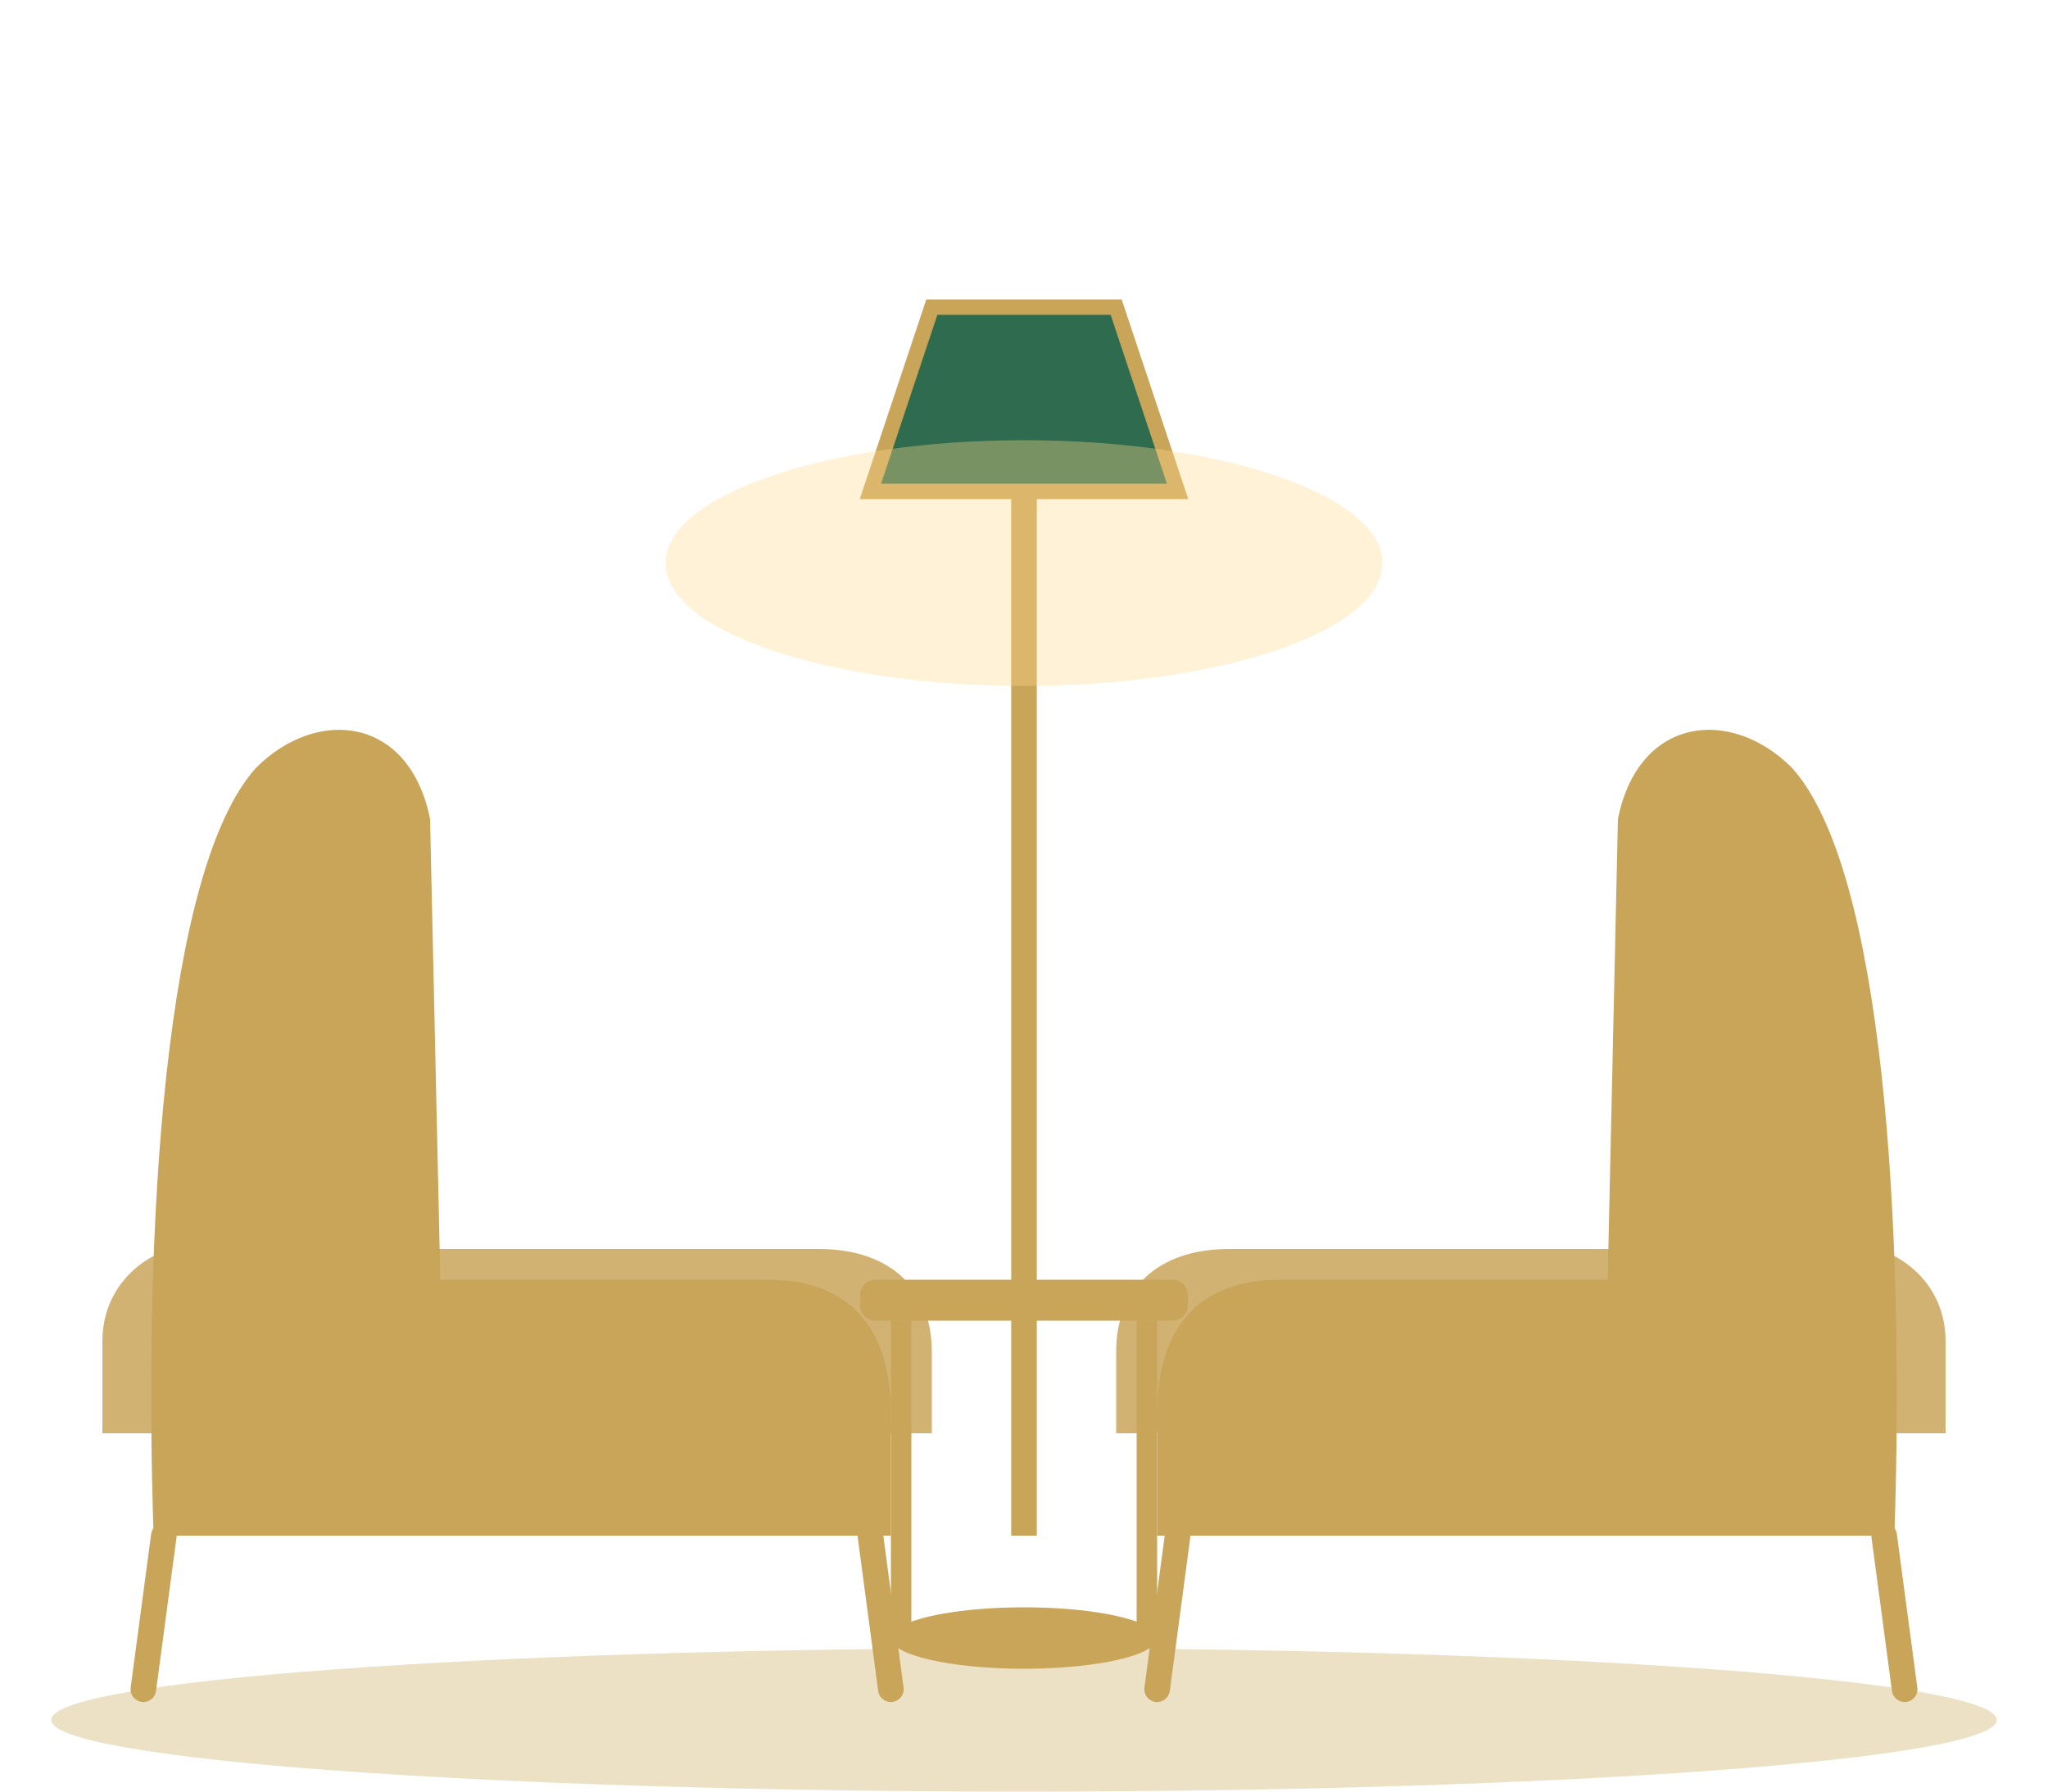
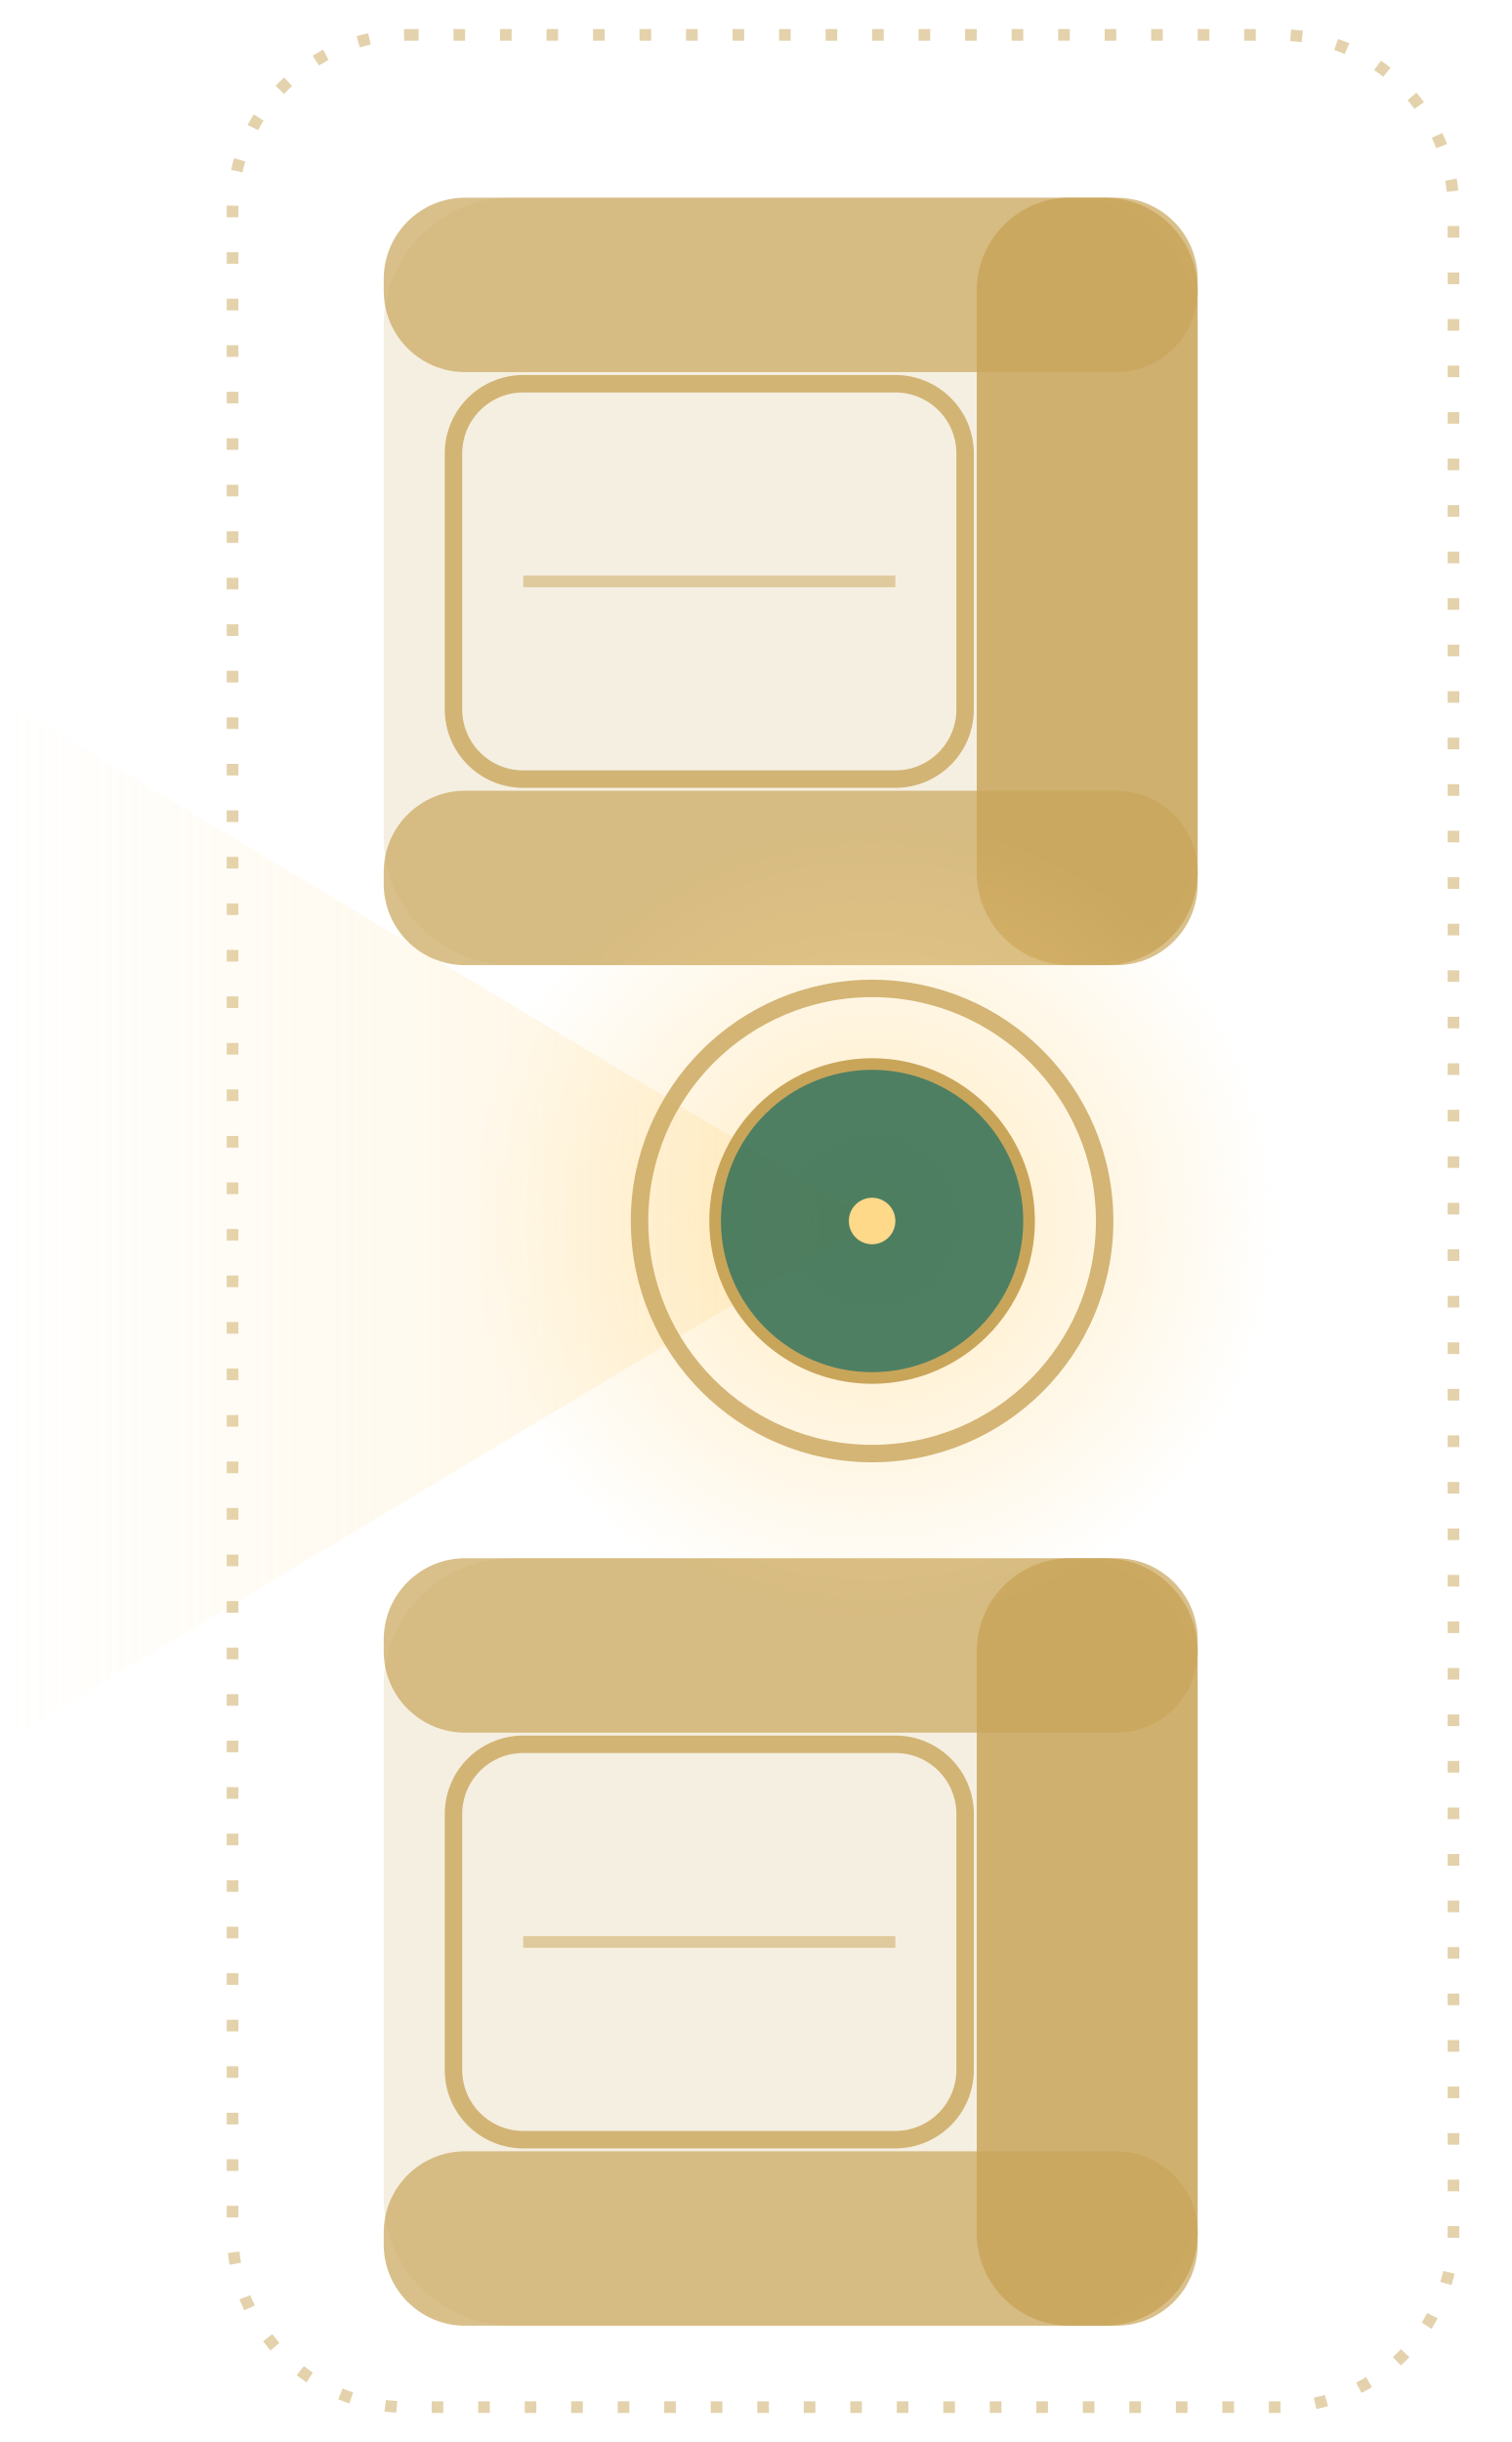
- <svg xmlns="http://www.w3.org/2000/svg" viewBox="0 0 400 350" style="color:#C9A55A">
-   <ellipse cx="200" cy="336" rx="190" ry="14" fill="#C9A55A" opacity=".35" />
-   <g transform="translate(90,0) scale(1,1)">
-     <path d="M-60 300 C-62 240 -58 170 -40 150 C-28 138 -10 140 -6 160 L-4 250 L60 250 C78 250 84 262 84 276 L84 300 Z" fill="#C9A55A" />
-     <path d="M-70 262 C-70 248 -56 240 -44 244 L70 244 C84 244 92 252 92 264 L92 280 L-70 280 Z" fill="#C9A55A" opacity=".85" />
-     <path d="M-58 300 L-62 330 M80 300 L84 330" stroke="#C9A55A" stroke-width="5" stroke-linecap="round" />
+ <svg xmlns="http://www.w3.org/2000/svg" viewBox="0 0 260 420">
+   <defs>
+     <radialGradient id="luz" cx="50%" cy="50%" r="50%">
+       <stop offset="0" stop-color="#FFD98A" stop-opacity=".55" />
+       <stop offset="1" stop-color="#FFD98A" stop-opacity="0" />
+     </radialGradient>
+     <linearGradient id="haz" x1="1" x2="0">
+       <stop offset="0" stop-color="#FFD98A" stop-opacity=".30" />
+       <stop offset="1" stop-color="#FFD98A" stop-opacity="0" />
+     </linearGradient>
+   </defs>
+   <rect x="40" y="6" width="210" height="408" rx="30" fill="none" stroke="#C9A55A" stroke-width="2" stroke-dasharray="2 6" opacity=".5" />
+   <path d="M150 210 L0 120 L0 300 Z" fill="url(#haz)" />
+   <g transform="translate(0,20)">
+     <rect x="66" y="14" width="140" height="132" rx="22" fill="#C9A55A" opacity=".18" />
+     <rect x="168" y="14" width="38" height="132" rx="16" fill="#C9A55A" opacity=".85" />
+     <rect x="66" y="14" width="140" height="30" rx="14" fill="#C9A55A" opacity=".7" />
+     <rect x="66" y="116" width="140" height="30" rx="14" fill="#C9A55A" opacity=".7" />
+     <rect x="78" y="46" width="88" height="68" rx="12" fill="none" stroke="#C9A55A" stroke-width="3" opacity=".8" />
+     <path d="M90 80h64" stroke="#C9A55A" stroke-width="2" opacity=".5" />
  </g>
-   <rect x="168" y="250" width="64" height="8" rx="3" fill="#C9A55A" />
-   <line x1="176" y1="258" x2="176" y2="322" stroke="#C9A55A" stroke-width="4" />
-   <line x1="224" y1="258" x2="224" y2="322" stroke="#C9A55A" stroke-width="4" />
-   <g>
-     <line x1="200" y1="96" x2="200" y2="300" stroke="#C9A55A" stroke-width="5" />
-     <path d="M170 96 L182 60 L218 60 L230 96 Z" fill="#2F6B4F" stroke="#C9A55A" stroke-width="3" />
-     <ellipse cx="200" cy="320" rx="26" ry="6" fill="#C9A55A" />
-     <ellipse cx="200" cy="110" rx="70" ry="24" fill="#FFD98A" opacity=".35" />
+   <g transform="translate(0,254)">
+     <rect x="66" y="14" width="140" height="132" rx="22" fill="#C9A55A" opacity=".18" />
+     <rect x="168" y="14" width="38" height="132" rx="16" fill="#C9A55A" opacity=".85" />
+     <rect x="66" y="14" width="140" height="30" rx="14" fill="#C9A55A" opacity=".7" />
+     <rect x="66" y="116" width="140" height="30" rx="14" fill="#C9A55A" opacity=".7" />
+     <rect x="78" y="46" width="88" height="68" rx="12" fill="none" stroke="#C9A55A" stroke-width="3" opacity=".8" />
+     <path d="M90 80h64" stroke="#C9A55A" stroke-width="2" opacity=".5" />
  </g>
-   <g transform="translate(310,0) scale(-1,1)">
-     <path d="M-60 300 C-62 240 -58 170 -40 150 C-28 138 -10 140 -6 160 L-4 250 L60 250 C78 250 84 262 84 276 L84 300 Z" fill="#C9A55A" />
-     <path d="M-70 262 C-70 248 -56 240 -44 244 L70 244 C84 244 92 252 92 264 L92 280 L-70 280 Z" fill="#C9A55A" opacity=".85" />
-     <path d="M-58 300 L-62 330 M80 300 L84 330" stroke="#C9A55A" stroke-width="5" stroke-linecap="round" />
-   </g>
+   <circle cx="150" cy="210" r="70" fill="url(#luz)" />
+   <circle cx="150" cy="210" r="40" fill="none" stroke="#C9A55A" stroke-width="3" opacity=".8" />
+   <circle cx="150" cy="210" r="27" fill="#2F6B4F" opacity=".85" />
+   <circle cx="150" cy="210" r="27" fill="none" stroke="#C9A55A" stroke-width="2" />
+   <circle cx="150" cy="210" r="4" fill="#FFD98A" />
</svg>
